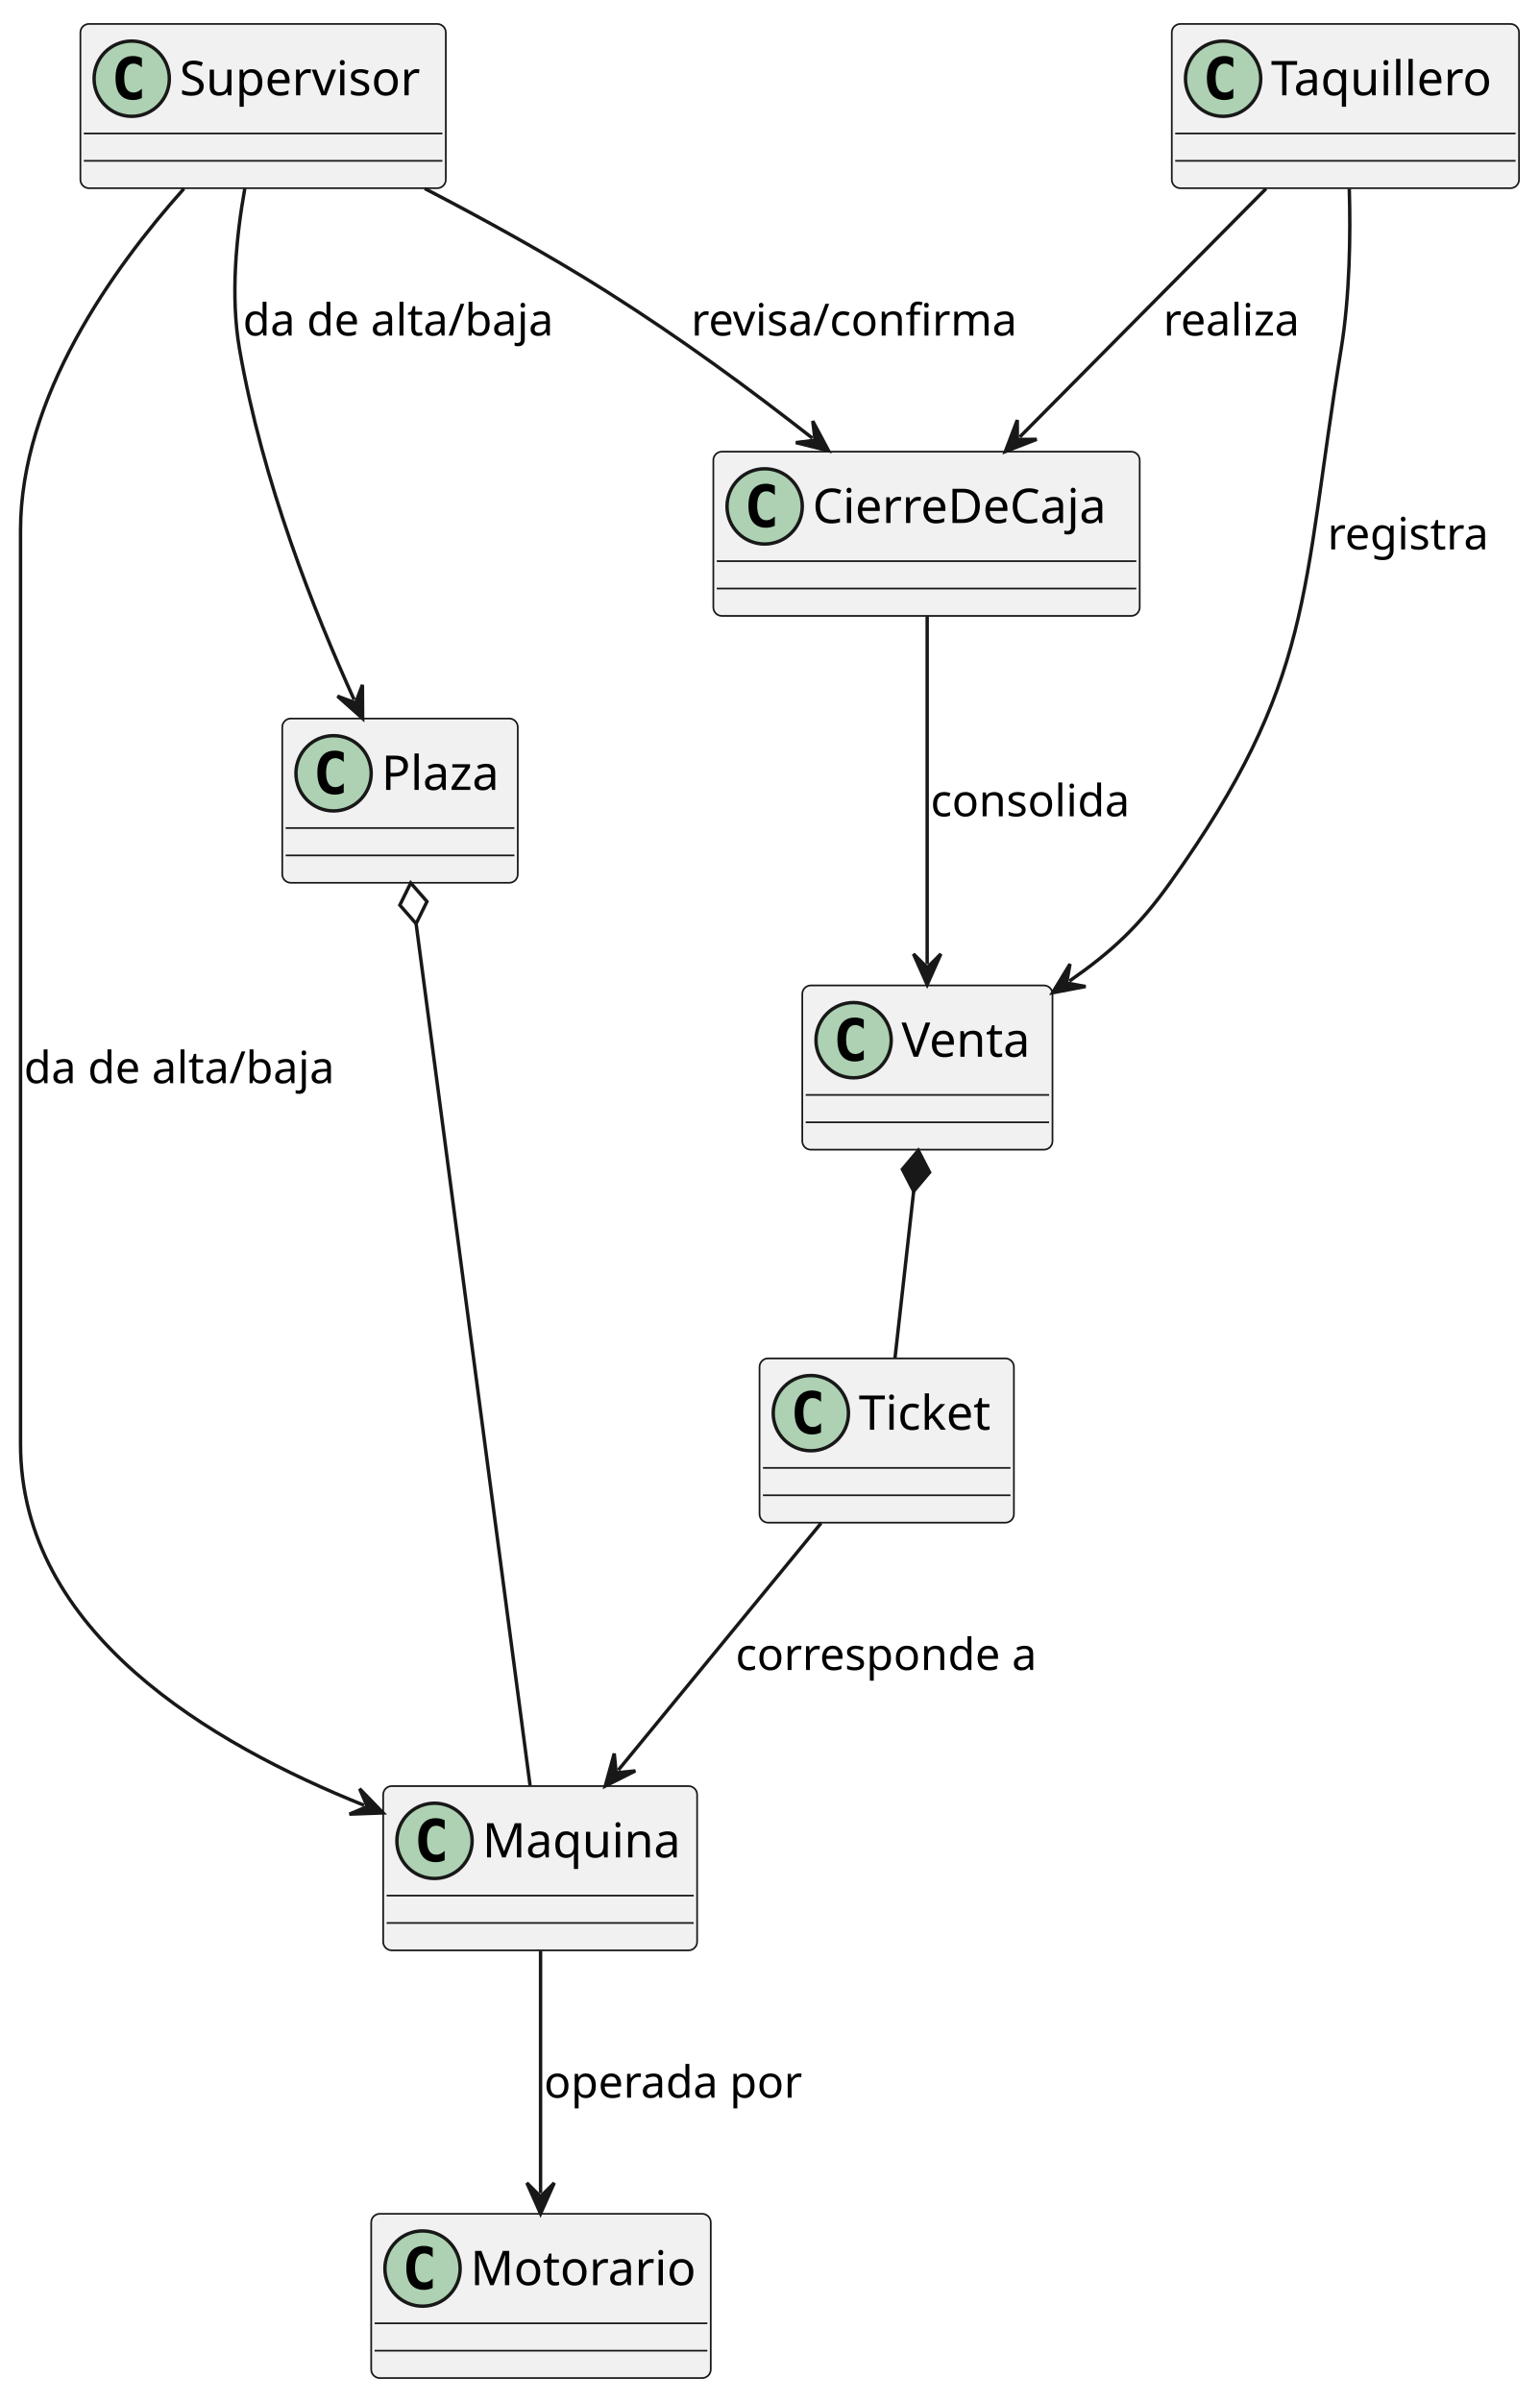
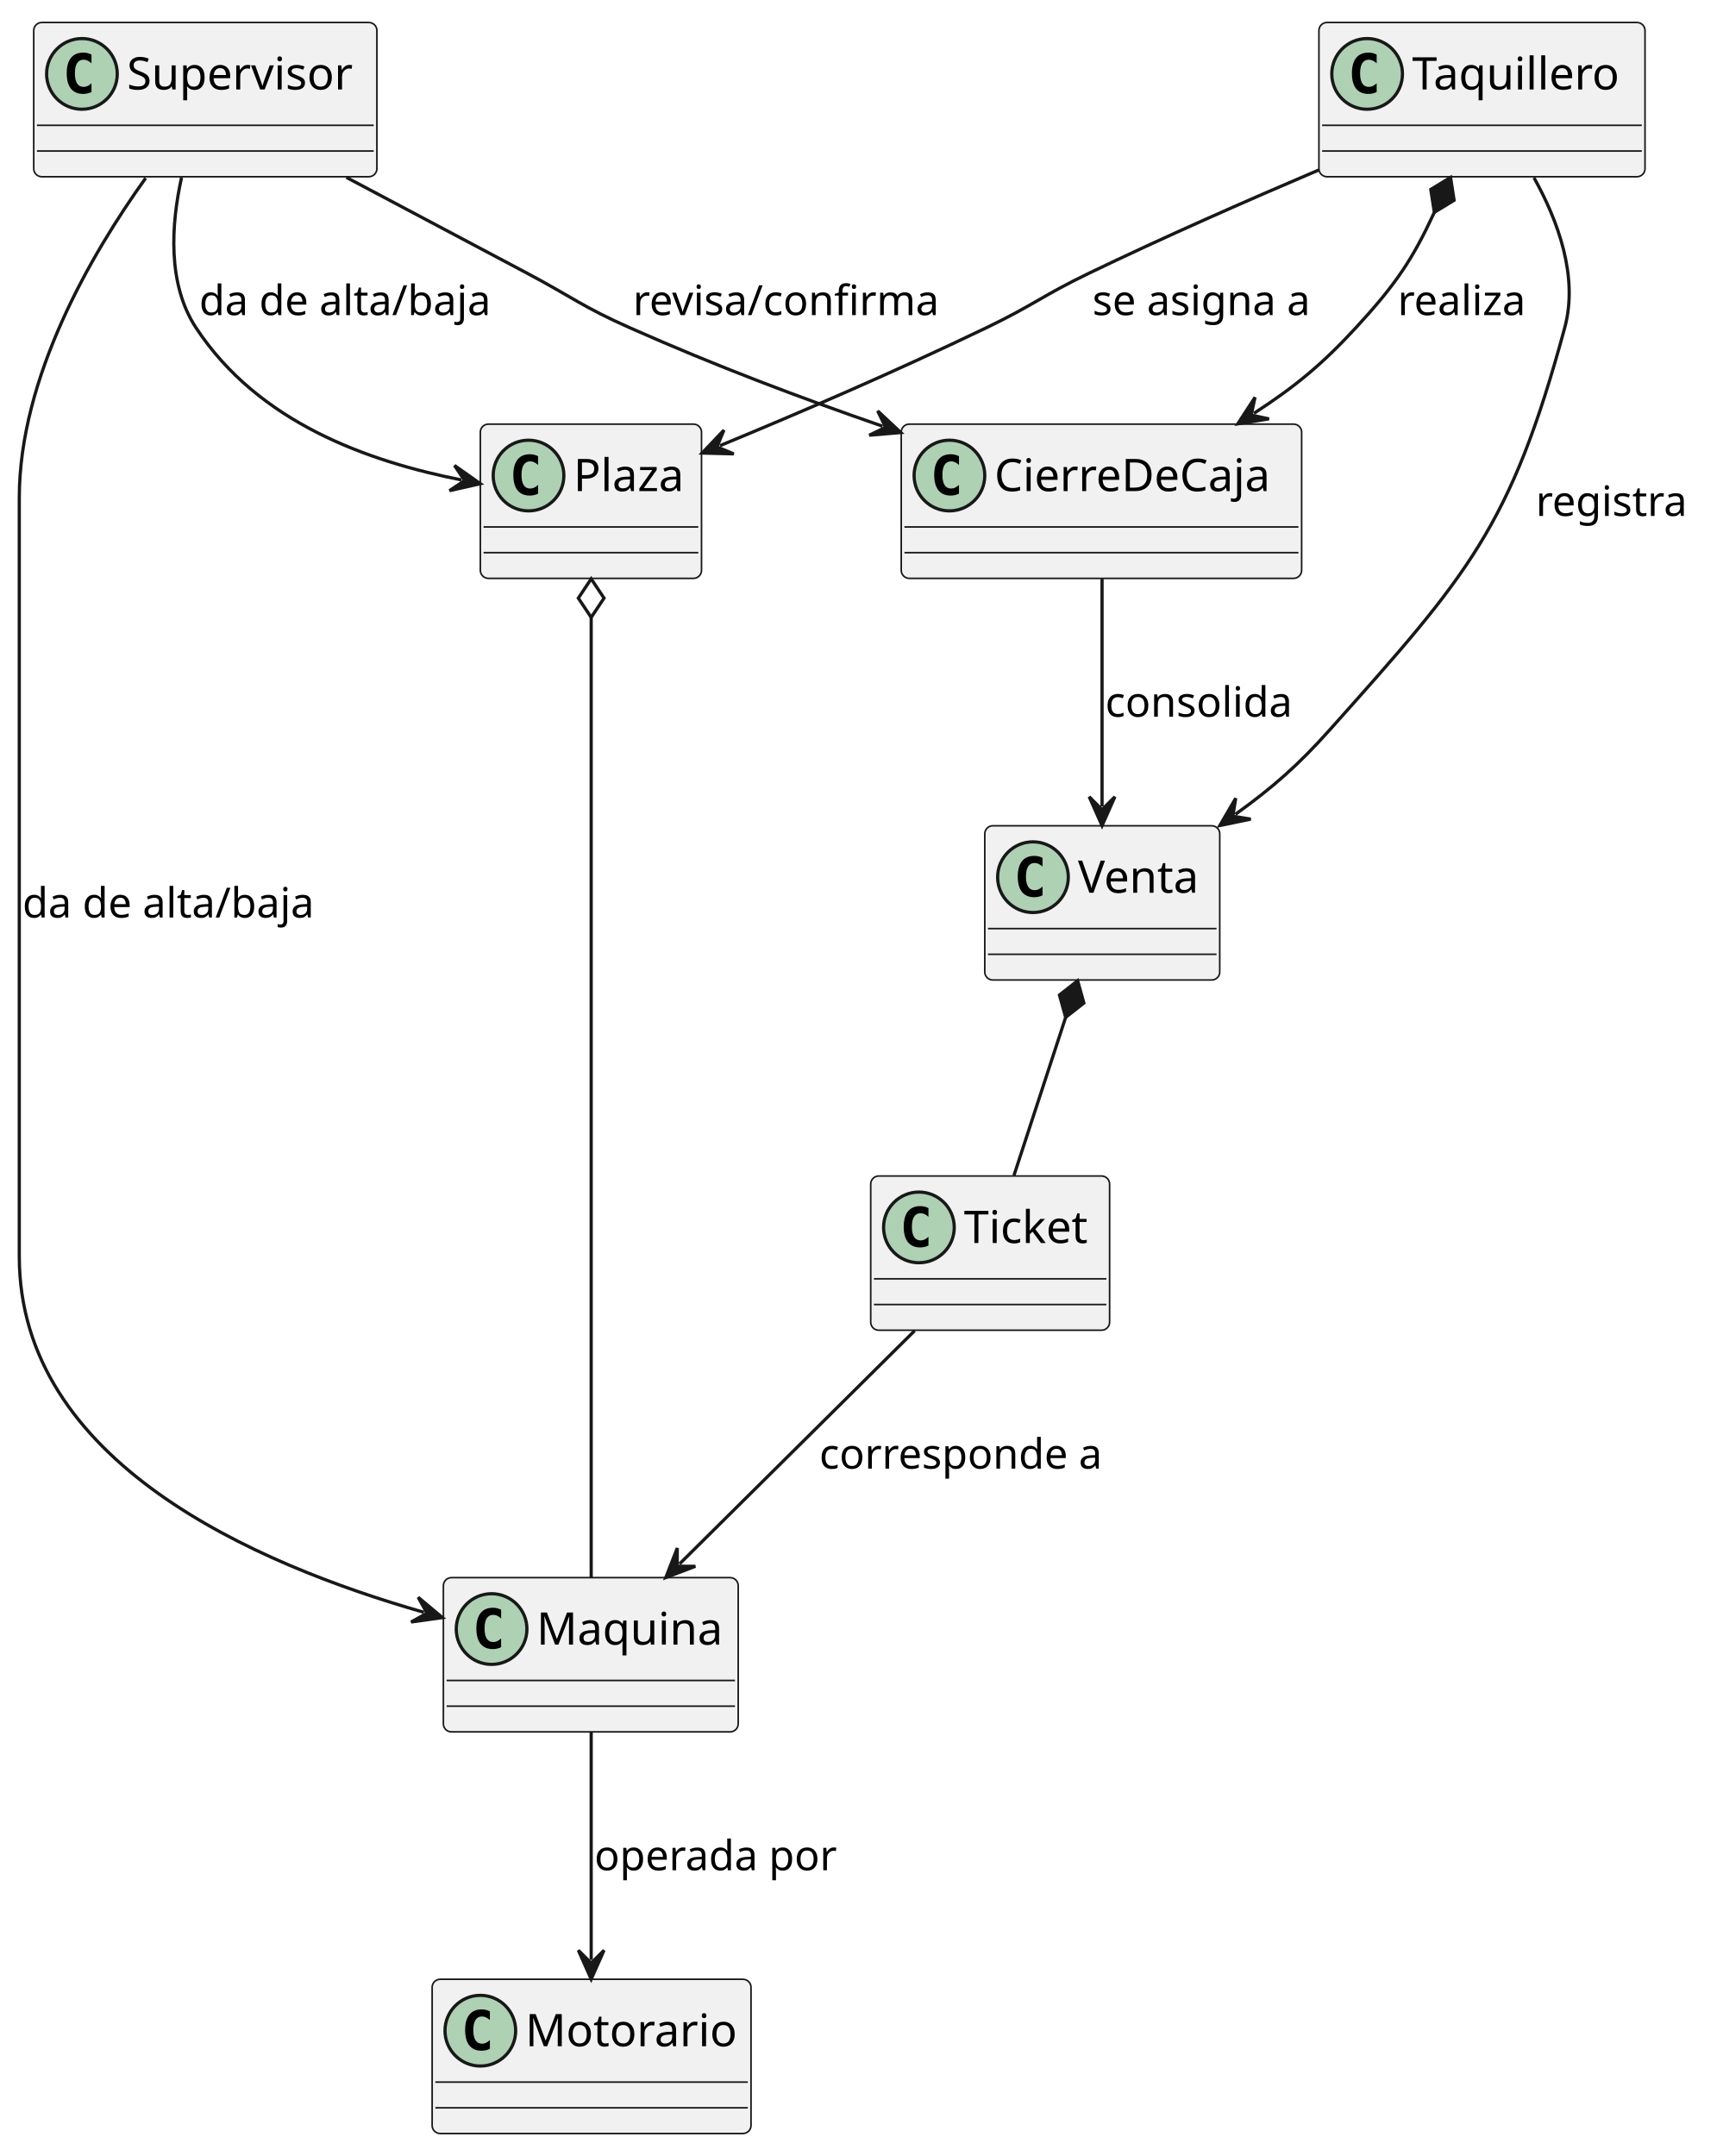
- <svg xmlns="http://www.w3.org/2000/svg" contentStyleType="text/css" data-diagram-type="CLASS" height="702px" preserveAspectRatio="none" style="width:450px;height:702px;background:#FFFFFF;" version="1.1" viewBox="0 0 450 702" width="450px" zoomAndPan="magnify">
+ <svg xmlns="http://www.w3.org/2000/svg" contentStyleType="text/css" data-diagram-type="CLASS" height="671px" preserveAspectRatio="none" style="width:536px;height:671px;background:#FFFFFF;" version="1.1" viewBox="0 0 536 671" width="536px" zoomAndPan="magnify">
  <defs />
  <g>
    <g class="entity" data-qualified-name="Supervisor" data-source-line="1" id="ent0002">
-       <rect fill="#F1F1F1" height="48" rx="2.5" ry="2.5" style="stroke:#181818;stroke-width:0.5;" width="106.806" x="23.5" y="7" />
-       <ellipse cx="38.5" cy="23" fill="#ADD1B2" rx="11" ry="11" style="stroke:#181818;stroke-width:1;" />
-       <path d="M41.469,28.641 Q40.891,28.938 40.25,29.078 Q39.609,29.234 38.906,29.234 Q36.406,29.234 35.078,27.594 Q33.766,25.938 33.766,22.812 Q33.766,19.688 35.078,18.031 Q36.406,16.375 38.906,16.375 Q39.609,16.375 40.25,16.531 Q40.906,16.688 41.469,16.984 L41.469,19.703 Q40.844,19.125 40.25,18.859 Q39.656,18.578 39.031,18.578 Q37.688,18.578 37,19.656 Q36.312,20.719 36.312,22.812 Q36.312,24.906 37,25.984 Q37.688,27.047 39.031,27.047 Q39.656,27.047 40.25,26.781 Q40.844,26.5 41.469,25.922 L41.469,28.641 Z " fill="#000000" />
-       <text fill="#000000" font-family="sans-serif" font-size="14" lengthAdjust="spacing" textLength="74.806" x="52.5" y="27.847">Supervisor</text>
-       <line style="stroke:#181818;stroke-width:0.5;" x1="24.5" x2="129.306" y1="39" y2="39" />
-       <line style="stroke:#181818;stroke-width:0.5;" x1="24.5" x2="129.306" y1="47" y2="47" />
+       <rect fill="#F1F1F1" height="48" rx="2.5" ry="2.5" style="stroke:#181818;stroke-width:0.5;" width="106.806" x="10.5" y="7" />
+       <ellipse cx="25.5" cy="23" fill="#ADD1B2" rx="11" ry="11" style="stroke:#181818;stroke-width:1;" />
+       <path d="M28.469,28.641 Q27.891,28.938 27.25,29.078 Q26.609,29.234 25.906,29.234 Q23.406,29.234 22.078,27.594 Q20.766,25.938 20.766,22.812 Q20.766,19.688 22.078,18.031 Q23.406,16.375 25.906,16.375 Q26.609,16.375 27.25,16.531 Q27.906,16.688 28.469,16.984 L28.469,19.703 Q27.844,19.125 27.25,18.859 Q26.656,18.578 26.031,18.578 Q24.688,18.578 24,19.656 Q23.312,20.719 23.312,22.812 Q23.312,24.906 24,25.984 Q24.688,27.047 26.031,27.047 Q26.656,27.047 27.25,26.781 Q27.844,26.5 28.469,25.922 L28.469,28.641 Z " fill="#000000" />
+       <text fill="#000000" font-family="sans-serif" font-size="14" lengthAdjust="spacing" textLength="74.806" x="39.5" y="27.847">Supervisor</text>
+       <line style="stroke:#181818;stroke-width:0.5;" x1="11.5" x2="116.306" y1="39" y2="39" />
+       <line style="stroke:#181818;stroke-width:0.5;" x1="11.5" x2="116.306" y1="47" y2="47" />
    </g>
    <g class="entity" data-qualified-name="Taquillero" data-source-line="2" id="ent0003">
-       <rect fill="#F1F1F1" height="48" rx="2.5" ry="2.5" style="stroke:#181818;stroke-width:0.5;" width="101.494" x="342.5" y="7" />
-       <ellipse cx="357.5" cy="23" fill="#ADD1B2" rx="11" ry="11" style="stroke:#181818;stroke-width:1;" />
-       <path d="M360.469,28.641 Q359.891,28.938 359.25,29.078 Q358.609,29.234 357.906,29.234 Q355.406,29.234 354.078,27.594 Q352.766,25.938 352.766,22.812 Q352.766,19.688 354.078,18.031 Q355.406,16.375 357.906,16.375 Q358.609,16.375 359.25,16.531 Q359.906,16.688 360.469,16.984 L360.469,19.703 Q359.844,19.125 359.25,18.859 Q358.656,18.578 358.031,18.578 Q356.688,18.578 356,19.656 Q355.312,20.719 355.312,22.812 Q355.312,24.906 356,25.984 Q356.688,27.047 358.031,27.047 Q358.656,27.047 359.25,26.781 Q359.844,26.5 360.469,25.922 L360.469,28.641 Z " fill="#000000" />
-       <text fill="#000000" font-family="sans-serif" font-size="14" lengthAdjust="spacing" textLength="69.494" x="371.5" y="27.847">Taquillero</text>
-       <line style="stroke:#181818;stroke-width:0.5;" x1="343.5" x2="442.994" y1="39" y2="39" />
-       <line style="stroke:#181818;stroke-width:0.5;" x1="343.5" x2="442.994" y1="47" y2="47" />
+       <rect fill="#F1F1F1" height="48" rx="2.5" ry="2.5" style="stroke:#181818;stroke-width:0.5;" width="101.494" x="410.5" y="7" />
+       <ellipse cx="425.5" cy="23" fill="#ADD1B2" rx="11" ry="11" style="stroke:#181818;stroke-width:1;" />
+       <path d="M428.469,28.641 Q427.891,28.938 427.25,29.078 Q426.609,29.234 425.906,29.234 Q423.406,29.234 422.078,27.594 Q420.766,25.938 420.766,22.812 Q420.766,19.688 422.078,18.031 Q423.406,16.375 425.906,16.375 Q426.609,16.375 427.25,16.531 Q427.906,16.688 428.469,16.984 L428.469,19.703 Q427.844,19.125 427.25,18.859 Q426.656,18.578 426.031,18.578 Q424.688,18.578 424,19.656 Q423.312,20.719 423.312,22.812 Q423.312,24.906 424,25.984 Q424.688,27.047 426.031,27.047 Q426.656,27.047 427.25,26.781 Q427.844,26.5 428.469,25.922 L428.469,28.641 Z " fill="#000000" />
+       <text fill="#000000" font-family="sans-serif" font-size="14" lengthAdjust="spacing" textLength="69.494" x="439.5" y="27.847">Taquillero</text>
+       <line style="stroke:#181818;stroke-width:0.5;" x1="411.5" x2="510.994" y1="39" y2="39" />
+       <line style="stroke:#181818;stroke-width:0.5;" x1="411.5" x2="510.994" y1="47" y2="47" />
    </g>
    <g class="entity" data-qualified-name="Motorario" data-source-line="3" id="ent0004">
-       <rect fill="#F1F1F1" height="48" rx="2.5" ry="2.5" style="stroke:#181818;stroke-width:0.5;" width="99.245" x="108.5" y="647" />
-       <ellipse cx="123.5" cy="663" fill="#ADD1B2" rx="11" ry="11" style="stroke:#181818;stroke-width:1;" />
-       <path d="M126.469,668.641 Q125.891,668.938 125.25,669.078 Q124.609,669.234 123.906,669.234 Q121.406,669.234 120.078,667.594 Q118.766,665.938 118.766,662.812 Q118.766,659.688 120.078,658.031 Q121.406,656.375 123.906,656.375 Q124.609,656.375 125.25,656.531 Q125.906,656.688 126.469,656.984 L126.469,659.703 Q125.844,659.125 125.25,658.859 Q124.656,658.578 124.031,658.578 Q122.688,658.578 122,659.656 Q121.312,660.719 121.312,662.812 Q121.312,664.906 122,665.984 Q122.688,667.047 124.031,667.047 Q124.656,667.047 125.25,666.781 Q125.844,666.5 126.469,665.922 L126.469,668.641 Z " fill="#000000" />
-       <text fill="#000000" font-family="sans-serif" font-size="14" lengthAdjust="spacing" textLength="67.245" x="137.5" y="667.847">Motorario</text>
-       <line style="stroke:#181818;stroke-width:0.5;" x1="109.5" x2="206.745" y1="679" y2="679" />
-       <line style="stroke:#181818;stroke-width:0.5;" x1="109.5" x2="206.745" y1="687" y2="687" />
+       <rect fill="#F1F1F1" height="48" rx="2.5" ry="2.5" style="stroke:#181818;stroke-width:0.5;" width="99.245" x="134.5" y="616" />
+       <ellipse cx="149.5" cy="632" fill="#ADD1B2" rx="11" ry="11" style="stroke:#181818;stroke-width:1;" />
+       <path d="M152.469,637.641 Q151.891,637.938 151.25,638.078 Q150.609,638.234 149.906,638.234 Q147.406,638.234 146.078,636.594 Q144.766,634.938 144.766,631.812 Q144.766,628.688 146.078,627.031 Q147.406,625.375 149.906,625.375 Q150.609,625.375 151.25,625.531 Q151.906,625.688 152.469,625.984 L152.469,628.703 Q151.844,628.125 151.25,627.859 Q150.656,627.578 150.031,627.578 Q148.688,627.578 148,628.656 Q147.312,629.719 147.312,631.812 Q147.312,633.906 148,634.984 Q148.688,636.047 150.031,636.047 Q150.656,636.047 151.25,635.781 Q151.844,635.5 152.469,634.922 L152.469,637.641 Z " fill="#000000" />
+       <text fill="#000000" font-family="sans-serif" font-size="14" lengthAdjust="spacing" textLength="67.245" x="163.5" y="636.847">Motorario</text>
+       <line style="stroke:#181818;stroke-width:0.5;" x1="135.5" x2="232.745" y1="648" y2="648" />
+       <line style="stroke:#181818;stroke-width:0.5;" x1="135.5" x2="232.745" y1="656" y2="656" />
    </g>
    <g class="entity" data-qualified-name="Maquina" data-source-line="5" id="ent0005">
-       <rect fill="#F1F1F1" height="48" rx="2.5" ry="2.5" style="stroke:#181818;stroke-width:0.5;" width="91.76" x="112" y="522" />
-       <ellipse cx="127" cy="538" fill="#ADD1B2" rx="11" ry="11" style="stroke:#181818;stroke-width:1;" />
-       <path d="M129.969,543.641 Q129.391,543.938 128.75,544.078 Q128.109,544.234 127.406,544.234 Q124.906,544.234 123.578,542.594 Q122.266,540.938 122.266,537.812 Q122.266,534.688 123.578,533.031 Q124.906,531.375 127.406,531.375 Q128.109,531.375 128.75,531.531 Q129.406,531.688 129.969,531.984 L129.969,534.703 Q129.344,534.125 128.75,533.859 Q128.156,533.578 127.531,533.578 Q126.188,533.578 125.5,534.656 Q124.812,535.719 124.812,537.812 Q124.812,539.906 125.5,540.984 Q126.188,542.047 127.531,542.047 Q128.156,542.047 128.75,541.781 Q129.344,541.5 129.969,540.922 L129.969,543.641 Z " fill="#000000" />
-       <text fill="#000000" font-family="sans-serif" font-size="14" lengthAdjust="spacing" textLength="59.76" x="141" y="542.847">Maquina</text>
-       <line style="stroke:#181818;stroke-width:0.5;" x1="113" x2="202.76" y1="554" y2="554" />
-       <line style="stroke:#181818;stroke-width:0.5;" x1="113" x2="202.76" y1="562" y2="562" />
+       <rect fill="#F1F1F1" height="48" rx="2.5" ry="2.5" style="stroke:#181818;stroke-width:0.5;" width="91.76" x="138" y="491" />
+       <ellipse cx="153" cy="507" fill="#ADD1B2" rx="11" ry="11" style="stroke:#181818;stroke-width:1;" />
+       <path d="M155.969,512.641 Q155.391,512.938 154.75,513.078 Q154.109,513.234 153.406,513.234 Q150.906,513.234 149.578,511.594 Q148.266,509.938 148.266,506.812 Q148.266,503.688 149.578,502.031 Q150.906,500.375 153.406,500.375 Q154.109,500.375 154.75,500.531 Q155.406,500.688 155.969,500.984 L155.969,503.703 Q155.344,503.125 154.75,502.859 Q154.156,502.578 153.531,502.578 Q152.188,502.578 151.5,503.656 Q150.812,504.719 150.812,506.812 Q150.812,508.906 151.5,509.984 Q152.188,511.047 153.531,511.047 Q154.156,511.047 154.75,510.781 Q155.344,510.5 155.969,509.922 L155.969,512.641 Z " fill="#000000" />
+       <text fill="#000000" font-family="sans-serif" font-size="14" lengthAdjust="spacing" textLength="59.76" x="167" y="511.847">Maquina</text>
+       <line style="stroke:#181818;stroke-width:0.5;" x1="139" x2="228.76" y1="523" y2="523" />
+       <line style="stroke:#181818;stroke-width:0.5;" x1="139" x2="228.76" y1="531" y2="531" />
    </g>
    <g class="entity" data-qualified-name="Plaza" data-source-line="6" id="ent0006">
-       <rect fill="#F1F1F1" height="48" rx="2.5" ry="2.5" style="stroke:#181818;stroke-width:0.5;" width="68.839" x="82.5" y="210" />
-       <ellipse cx="97.5" cy="226" fill="#ADD1B2" rx="11" ry="11" style="stroke:#181818;stroke-width:1;" />
-       <path d="M100.469,231.641 Q99.891,231.938 99.25,232.078 Q98.609,232.234 97.906,232.234 Q95.406,232.234 94.078,230.594 Q92.766,228.938 92.766,225.812 Q92.766,222.688 94.078,221.031 Q95.406,219.375 97.906,219.375 Q98.609,219.375 99.25,219.531 Q99.906,219.688 100.469,219.984 L100.469,222.703 Q99.844,222.125 99.25,221.859 Q98.656,221.578 98.031,221.578 Q96.688,221.578 96,222.656 Q95.312,223.719 95.312,225.812 Q95.312,227.906 96,228.984 Q96.688,230.047 98.031,230.047 Q98.656,230.047 99.25,229.781 Q99.844,229.5 100.469,228.922 L100.469,231.641 Z " fill="#000000" />
-       <text fill="#000000" font-family="sans-serif" font-size="14" lengthAdjust="spacing" textLength="36.839" x="111.5" y="230.847">Plaza</text>
-       <line style="stroke:#181818;stroke-width:0.5;" x1="83.5" x2="150.339" y1="242" y2="242" />
-       <line style="stroke:#181818;stroke-width:0.5;" x1="83.5" x2="150.339" y1="250" y2="250" />
+       <rect fill="#F1F1F1" height="48" rx="2.5" ry="2.5" style="stroke:#181818;stroke-width:0.5;" width="68.839" x="149.5" y="132" />
+       <ellipse cx="164.5" cy="148" fill="#ADD1B2" rx="11" ry="11" style="stroke:#181818;stroke-width:1;" />
+       <path d="M167.469,153.641 Q166.891,153.938 166.25,154.078 Q165.609,154.234 164.906,154.234 Q162.406,154.234 161.078,152.594 Q159.766,150.938 159.766,147.812 Q159.766,144.688 161.078,143.031 Q162.406,141.375 164.906,141.375 Q165.609,141.375 166.25,141.531 Q166.906,141.688 167.469,141.984 L167.469,144.703 Q166.844,144.125 166.25,143.859 Q165.656,143.578 165.031,143.578 Q163.688,143.578 163,144.656 Q162.312,145.719 162.312,147.812 Q162.312,149.906 163,150.984 Q163.688,152.047 165.031,152.047 Q165.656,152.047 166.25,151.781 Q166.844,151.5 167.469,150.922 L167.469,153.641 Z " fill="#000000" />
+       <text fill="#000000" font-family="sans-serif" font-size="14" lengthAdjust="spacing" textLength="36.839" x="178.5" y="152.847">Plaza</text>
+       <line style="stroke:#181818;stroke-width:0.5;" x1="150.5" x2="217.339" y1="164" y2="164" />
+       <line style="stroke:#181818;stroke-width:0.5;" x1="150.5" x2="217.339" y1="172" y2="172" />
    </g>
    <g class="entity" data-qualified-name="Venta" data-source-line="7" id="ent0007">
-       <rect fill="#F1F1F1" height="48" rx="2.5" ry="2.5" style="stroke:#181818;stroke-width:0.5;" width="73.132" x="234.5" y="288" />
-       <ellipse cx="249.5" cy="304" fill="#ADD1B2" rx="11" ry="11" style="stroke:#181818;stroke-width:1;" />
-       <path d="M252.469,309.641 Q251.891,309.938 251.25,310.078 Q250.609,310.234 249.906,310.234 Q247.406,310.234 246.078,308.594 Q244.766,306.938 244.766,303.812 Q244.766,300.688 246.078,299.031 Q247.406,297.375 249.906,297.375 Q250.609,297.375 251.25,297.531 Q251.906,297.688 252.469,297.984 L252.469,300.703 Q251.844,300.125 251.25,299.859 Q250.656,299.578 250.031,299.578 Q248.688,299.578 248,300.656 Q247.312,301.719 247.312,303.812 Q247.312,305.906 248,306.984 Q248.688,308.047 250.031,308.047 Q250.656,308.047 251.25,307.781 Q251.844,307.5 252.469,306.922 L252.469,309.641 Z " fill="#000000" />
-       <text fill="#000000" font-family="sans-serif" font-size="14" lengthAdjust="spacing" textLength="41.132" x="263.5" y="308.847">Venta</text>
-       <line style="stroke:#181818;stroke-width:0.5;" x1="235.5" x2="306.632" y1="320" y2="320" />
-       <line style="stroke:#181818;stroke-width:0.5;" x1="235.5" x2="306.632" y1="328" y2="328" />
+       <rect fill="#F1F1F1" height="48" rx="2.5" ry="2.5" style="stroke:#181818;stroke-width:0.5;" width="73.132" x="306.5" y="257" />
+       <ellipse cx="321.5" cy="273" fill="#ADD1B2" rx="11" ry="11" style="stroke:#181818;stroke-width:1;" />
+       <path d="M324.469,278.641 Q323.891,278.938 323.25,279.078 Q322.609,279.234 321.906,279.234 Q319.406,279.234 318.078,277.594 Q316.766,275.938 316.766,272.812 Q316.766,269.688 318.078,268.031 Q319.406,266.375 321.906,266.375 Q322.609,266.375 323.25,266.531 Q323.906,266.688 324.469,266.984 L324.469,269.703 Q323.844,269.125 323.25,268.859 Q322.656,268.578 322.031,268.578 Q320.688,268.578 320,269.656 Q319.312,270.719 319.312,272.812 Q319.312,274.906 320,275.984 Q320.688,277.047 322.031,277.047 Q322.656,277.047 323.25,276.781 Q323.844,276.5 324.469,275.922 L324.469,278.641 Z " fill="#000000" />
+       <text fill="#000000" font-family="sans-serif" font-size="14" lengthAdjust="spacing" textLength="41.132" x="335.5" y="277.847">Venta</text>
+       <line style="stroke:#181818;stroke-width:0.5;" x1="307.5" x2="378.632" y1="289" y2="289" />
+       <line style="stroke:#181818;stroke-width:0.5;" x1="307.5" x2="378.632" y1="297" y2="297" />
    </g>
    <g class="entity" data-qualified-name="Ticket" data-source-line="8" id="ent0008">
-       <rect fill="#F1F1F1" height="48" rx="2.5" ry="2.5" style="stroke:#181818;stroke-width:0.5;" width="74.349" x="222" y="397" />
-       <ellipse cx="237" cy="413" fill="#ADD1B2" rx="11" ry="11" style="stroke:#181818;stroke-width:1;" />
-       <path d="M239.969,418.641 Q239.391,418.938 238.75,419.078 Q238.109,419.234 237.406,419.234 Q234.906,419.234 233.578,417.594 Q232.266,415.938 232.266,412.812 Q232.266,409.688 233.578,408.031 Q234.906,406.375 237.406,406.375 Q238.109,406.375 238.75,406.531 Q239.406,406.688 239.969,406.984 L239.969,409.703 Q239.344,409.125 238.75,408.859 Q238.156,408.578 237.531,408.578 Q236.188,408.578 235.5,409.656 Q234.812,410.719 234.812,412.812 Q234.812,414.906 235.5,415.984 Q236.188,417.047 237.531,417.047 Q238.156,417.047 238.75,416.781 Q239.344,416.5 239.969,415.922 L239.969,418.641 Z " fill="#000000" />
-       <text fill="#000000" font-family="sans-serif" font-size="14" lengthAdjust="spacing" textLength="42.349" x="251" y="417.847">Ticket</text>
-       <line style="stroke:#181818;stroke-width:0.5;" x1="223" x2="295.349" y1="429" y2="429" />
-       <line style="stroke:#181818;stroke-width:0.5;" x1="223" x2="295.349" y1="437" y2="437" />
+       <rect fill="#F1F1F1" height="48" rx="2.5" ry="2.5" style="stroke:#181818;stroke-width:0.5;" width="74.349" x="271" y="366" />
+       <ellipse cx="286" cy="382" fill="#ADD1B2" rx="11" ry="11" style="stroke:#181818;stroke-width:1;" />
+       <path d="M288.969,387.641 Q288.391,387.938 287.75,388.078 Q287.109,388.234 286.406,388.234 Q283.906,388.234 282.578,386.594 Q281.266,384.938 281.266,381.812 Q281.266,378.688 282.578,377.031 Q283.906,375.375 286.406,375.375 Q287.109,375.375 287.75,375.531 Q288.406,375.688 288.969,375.984 L288.969,378.703 Q288.344,378.125 287.75,377.859 Q287.156,377.578 286.531,377.578 Q285.188,377.578 284.5,378.656 Q283.812,379.719 283.812,381.812 Q283.812,383.906 284.5,384.984 Q285.188,386.047 286.531,386.047 Q287.156,386.047 287.75,385.781 Q288.344,385.5 288.969,384.922 L288.969,387.641 Z " fill="#000000" />
+       <text fill="#000000" font-family="sans-serif" font-size="14" lengthAdjust="spacing" textLength="42.349" x="300" y="386.847">Ticket</text>
+       <line style="stroke:#181818;stroke-width:0.5;" x1="272" x2="344.349" y1="398" y2="398" />
+       <line style="stroke:#181818;stroke-width:0.5;" x1="272" x2="344.349" y1="406" y2="406" />
    </g>
    <g class="entity" data-qualified-name="CierreDeCaja" data-source-line="9" id="ent0009">
-       <rect fill="#F1F1F1" height="48" rx="2.5" ry="2.5" style="stroke:#181818;stroke-width:0.5;" width="124.62" x="208.5" y="132" />
-       <ellipse cx="223.5" cy="148" fill="#ADD1B2" rx="11" ry="11" style="stroke:#181818;stroke-width:1;" />
-       <path d="M226.469,153.641 Q225.891,153.938 225.25,154.078 Q224.609,154.234 223.906,154.234 Q221.406,154.234 220.078,152.594 Q218.766,150.938 218.766,147.812 Q218.766,144.688 220.078,143.031 Q221.406,141.375 223.906,141.375 Q224.609,141.375 225.25,141.531 Q225.906,141.688 226.469,141.984 L226.469,144.703 Q225.844,144.125 225.25,143.859 Q224.656,143.578 224.031,143.578 Q222.688,143.578 222,144.656 Q221.312,145.719 221.312,147.812 Q221.312,149.906 222,150.984 Q222.688,152.047 224.031,152.047 Q224.656,152.047 225.25,151.781 Q225.844,151.5 226.469,150.922 L226.469,153.641 Z " fill="#000000" />
-       <text fill="#000000" font-family="sans-serif" font-size="14" lengthAdjust="spacing" textLength="92.62" x="237.5" y="152.847">CierreDeCaja</text>
-       <line style="stroke:#181818;stroke-width:0.5;" x1="209.5" x2="332.12" y1="164" y2="164" />
-       <line style="stroke:#181818;stroke-width:0.5;" x1="209.5" x2="332.12" y1="172" y2="172" />
+       <rect fill="#F1F1F1" height="48" rx="2.5" ry="2.5" style="stroke:#181818;stroke-width:0.5;" width="124.62" x="280.5" y="132" />
+       <ellipse cx="295.5" cy="148" fill="#ADD1B2" rx="11" ry="11" style="stroke:#181818;stroke-width:1;" />
+       <path d="M298.469,153.641 Q297.891,153.938 297.25,154.078 Q296.609,154.234 295.906,154.234 Q293.406,154.234 292.078,152.594 Q290.766,150.938 290.766,147.812 Q290.766,144.688 292.078,143.031 Q293.406,141.375 295.906,141.375 Q296.609,141.375 297.25,141.531 Q297.906,141.688 298.469,141.984 L298.469,144.703 Q297.844,144.125 297.25,143.859 Q296.656,143.578 296.031,143.578 Q294.688,143.578 294,144.656 Q293.312,145.719 293.312,147.812 Q293.312,149.906 294,150.984 Q294.688,152.047 296.031,152.047 Q296.656,152.047 297.25,151.781 Q297.844,151.5 298.469,150.922 L298.469,153.641 Z " fill="#000000" />
+       <text fill="#000000" font-family="sans-serif" font-size="14" lengthAdjust="spacing" textLength="92.62" x="309.5" y="152.847">CierreDeCaja</text>
+       <line style="stroke:#181818;stroke-width:0.5;" x1="281.5" x2="404.12" y1="164" y2="164" />
+       <line style="stroke:#181818;stroke-width:0.5;" x1="281.5" x2="404.12" y1="172" y2="172" />
    </g>
    <g class="link" data-entity-1="ent0006" data-entity-2="ent0005" data-link-type="aggregation" data-source-line="11" id="lnk10">
-       <path codeLine="11" d="M121.623,269.946 C129.213,327.336 147.32,464.25 154.93,521.8" fill="none" id="Plaza-backto-Maquina" style="stroke:#181818;stroke-width:1;" />
-       <polygon fill="none" points="120.05,258.05,116.871,264.523,121.623,269.946,124.802,263.474,120.05,258.05" style="stroke:#181818;stroke-width:1;" />
+       <path codeLine="11" d="M184,192.15 C184,256.73 184,426.38 184,490.9" fill="none" id="Plaza-backto-Maquina" style="stroke:#181818;stroke-width:1;" />
+       <polygon fill="none" points="184,180.15,180,186.15,184,192.15,188,186.15,184,180.15" style="stroke:#181818;stroke-width:1;" />
    </g>
    <g class="link" data-entity-1="ent0005" data-entity-2="ent0004" data-link-type="dependency" data-source-line="13" id="lnk11">
-       <path codeLine="13" d="M158,570.14 C158,592.13 158,619.01 158,640.97" fill="none" id="Maquina-to-Motorario" style="stroke:#181818;stroke-width:1;" />
-       <polygon fill="#181818" points="158,646.97,162,637.97,158,641.97,154,637.97,158,646.97" style="stroke:#181818;stroke-width:1;" />
-       <text fill="#000000" font-family="sans-serif" font-size="13" lengthAdjust="spacing" textLength="79.415" x="159" y="613.067">operada por</text>
+       <path codeLine="13" d="M184,539.14 C184,561.13 184,588.01 184,609.97" fill="none" id="Maquina-to-Motorario" style="stroke:#181818;stroke-width:1;" />
+       <polygon fill="#181818" points="184,615.97,188,606.97,184,610.97,180,606.97,184,615.97" style="stroke:#181818;stroke-width:1;" />
+       <text fill="#000000" font-family="sans-serif" font-size="13" lengthAdjust="spacing" textLength="79.415" x="185" y="582.067">operada por</text>
    </g>
    <g class="link" data-entity-1="ent0008" data-entity-2="ent0005" data-link-type="dependency" data-source-line="14" id="lnk12">
-       <path codeLine="14" d="M240,445.14 C221.95,467.13 198.747,495.373 180.717,517.333" fill="none" id="Ticket-to-Maquina" style="stroke:#181818;stroke-width:1;" />
-       <polygon fill="#181818" points="176.91,521.97,185.713,517.552,180.083,518.106,179.53,512.476,176.91,521.97" style="stroke:#181818;stroke-width:1;" />
-       <text fill="#000000" font-family="sans-serif" font-size="13" lengthAdjust="spacing" textLength="93.355" x="215" y="488.067">corresponde a</text>
+       <path codeLine="14" d="M284.68,414.14 C262.51,436.13 233.609,464.784 211.479,486.744" fill="none" id="Ticket-to-Maquina" style="stroke:#181818;stroke-width:1;" />
+       <polygon fill="#181818" points="207.22,490.97,216.426,487.47,210.769,487.448,210.791,481.791,207.22,490.97" style="stroke:#181818;stroke-width:1;" />
+       <text fill="#000000" font-family="sans-serif" font-size="13" lengthAdjust="spacing" textLength="93.355" x="255" y="457.067">corresponde a</text>
    </g>
-     <g class="link" data-entity-1="ent0003" data-entity-2="ent0007" data-link-type="dependency" data-source-line="16" id="lnk13">
-       <path codeLine="16" d="M394.38,55.17 C394.77,68.87 394.53,86.53 392,102 C380.24,173.85 384.3,198.74 342,258 C332.97,270.65 324.95,278.14 312.57,286.73" fill="none" id="Taquillero-to-Venta" style="stroke:#181818;stroke-width:1;" />
-       <polygon fill="#181818" points="307.64,290.15,317.315,288.306,311.748,287.3,312.754,281.733,307.64,290.15" style="stroke:#181818;stroke-width:1;" />
-       <text fill="#000000" font-family="sans-serif" font-size="13" lengthAdjust="spacing" textLength="50.388" x="388" y="160.567">registra</text>
+     <g class="link" data-entity-1="ent0003" data-entity-2="ent0006" data-link-type="dependency" data-source-line="16" id="lnk13">
+       <path codeLine="16" d="M410.44,52.91 C388.33,62.33 362.2,73.82 339,85 C324.49,91.99 321.52,95.03 307,102 C277.55,116.14 248.924,128.426 224.074,138.706" fill="none" id="Taquillero-to-Plaza" style="stroke:#181818;stroke-width:1;" />
+       <polygon fill="#181818" points="218.53,141,228.375,141.256,223.15,139.089,225.317,133.863,218.53,141" style="stroke:#181818;stroke-width:1;" />
+       <text fill="#000000" font-family="sans-serif" font-size="13" lengthAdjust="spacing" textLength="73.811" x="340" y="98.067">se asigna a</text>
    </g>
-     <g class="link" data-entity-1="ent0007" data-entity-2="ent0008" data-link-type="composition" data-source-line="17" id="lnk14">
-       <path codeLine="17" d="M267.057,348.145 C265.037,366.085 263.61,378.89 261.6,396.83" fill="none" id="Venta-backto-Ticket" style="stroke:#181818;stroke-width:1;" />
-       <polygon fill="#181818" points="268.4,336.22,263.754,341.735,267.057,348.145,271.704,342.63,268.4,336.22" style="stroke:#181818;stroke-width:1;" />
+     <g class="link" data-entity-1="ent0003" data-entity-2="ent0007" data-link-type="dependency" data-source-line="17" id="lnk14">
+       <path codeLine="17" d="M477.43,55.3 C484.94,68.76 491.3,86.11 487,102 C470.19,164.1 456.86,179.02 414,227 C404.06,238.13 396.329,244.924 384.509,253.434" fill="none" id="Taquillero-to-Venta" style="stroke:#181818;stroke-width:1;" />
+       <polygon fill="#181818" points="379.64,256.94,389.281,254.928,383.698,254.019,384.607,248.435,379.64,256.94" style="stroke:#181818;stroke-width:1;" />
+       <text fill="#000000" font-family="sans-serif" font-size="13" lengthAdjust="spacing" textLength="50.388" x="478" y="160.567">registra</text>
    </g>
-     <g class="link" data-entity-1="ent0009" data-entity-2="ent0007" data-link-type="dependency" data-source-line="19" id="lnk15">
-       <path codeLine="19" d="M271,180.06 C271,209.09 271,252.68 271,281.79" fill="none" id="CierreDeCaja-to-Venta" style="stroke:#181818;stroke-width:1;" />
-       <polygon fill="#181818" points="271,287.79,275,278.79,271,282.79,267,278.79,271,287.79" style="stroke:#181818;stroke-width:1;" />
-       <text fill="#000000" font-family="sans-serif" font-size="13" lengthAdjust="spacing" textLength="61.509" x="272" y="238.567">consolida</text>
+     <g class="link" data-entity-1="ent0007" data-entity-2="ent0008" data-link-type="composition" data-source-line="18" id="lnk15">
+       <path codeLine="18" d="M331.673,316.623 C325.793,334.563 321.45,347.89 315.58,365.83" fill="none" id="Venta-backto-Ticket" style="stroke:#181818;stroke-width:1;" />
+       <polygon fill="#181818" points="335.41,305.22,329.74,309.676,331.673,316.623,337.342,312.167,335.41,305.22" style="stroke:#181818;stroke-width:1;" />
    </g>
-     <g class="link" data-entity-1="ent0003" data-entity-2="ent0009" data-link-type="dependency" data-source-line="20" id="lnk16">
-       <path codeLine="20" d="M370.05,55.14 C348.24,77.13 319.845,105.75 298.065,127.71" fill="none" id="Taquillero-to-CierreDeCaja" style="stroke:#181818;stroke-width:1;" />
-       <polygon fill="#181818" points="293.84,131.97,303.018,128.397,297.361,128.42,297.338,122.763,293.84,131.97" style="stroke:#181818;stroke-width:1;" />
-       <text fill="#000000" font-family="sans-serif" font-size="13" lengthAdjust="spacing" textLength="43.323" x="340" y="98.067">realiza</text>
+     <g class="link" data-entity-1="ent0009" data-entity-2="ent0007" data-link-type="dependency" data-source-line="20" id="lnk16">
+       <path codeLine="20" d="M343,180.14 C343,202.13 343,229.01 343,250.97" fill="none" id="CierreDeCaja-to-Venta" style="stroke:#181818;stroke-width:1;" />
+       <polygon fill="#181818" points="343,256.97,347,247.97,343,251.97,339,247.97,343,256.97" style="stroke:#181818;stroke-width:1;" />
+       <text fill="#000000" font-family="sans-serif" font-size="13" lengthAdjust="spacing" textLength="61.509" x="344" y="223.067">consolida</text>
    </g>
-     <g class="link" data-entity-1="ent0002" data-entity-2="ent0009" data-link-type="dependency" data-source-line="21" id="lnk17">
-       <path codeLine="21" d="M124.14,55.1 C141.12,63.91 160.23,74.4 177,85 C199.7,99.35 219.253,113.814 237.453,128.044" fill="none" id="Supervisor-to-CierreDeCaja" style="stroke:#181818;stroke-width:1;" />
-       <polygon fill="#181818" points="242.18,131.74,237.554,123.045,238.241,128.66,232.626,129.348,242.18,131.74" style="stroke:#181818;stroke-width:1;" />
-       <text fill="#000000" font-family="sans-serif" font-size="13" lengthAdjust="spacing" textLength="101.27" x="202" y="98.067">revisa/confirma</text>
+     <g class="link" data-entity-1="ent0003" data-entity-2="ent0009" data-link-type="composition" data-source-line="21" id="lnk17">
+       <path codeLine="21" d="M446.42,66.086 C439.67,80.636 434.63,88.29 422,102 C411.48,113.42 403.072,120.333 390.272,128.643" fill="none" id="Taquillero-CierreDeCaja" style="stroke:#181818;stroke-width:1;" />
+       <polygon fill="#181818" points="451.47,55.2,445.316,58.959,446.42,66.086,452.574,62.326,451.47,55.2" style="stroke:#181818;stroke-width:1;" />
+       <polygon fill="#181818" points="385.24,131.91,394.967,130.364,389.434,129.187,390.611,123.654,385.24,131.91" style="stroke:#181818;stroke-width:1;" />
+       <text fill="#000000" font-family="sans-serif" font-size="13" lengthAdjust="spacing" textLength="43.323" x="435" y="98.067">realiza</text>
    </g>
-     <g class="link" data-entity-1="ent0002" data-entity-2="ent0006" data-link-type="dependency" data-source-line="23" id="lnk18">
-       <path codeLine="23" d="M71.55,55.13 C69.1,68.82 67.3,86.48 70,102 C76.83,141.28 91.905,178.874 103.525,204.534" fill="none" id="Supervisor-to-Plaza" style="stroke:#181818;stroke-width:1;" />
-       <polygon fill="#181818" points="106,210,105.931,200.151,103.937,205.445,98.644,203.452,106,210" style="stroke:#181818;stroke-width:1;" />
-       <text fill="#000000" font-family="sans-serif" font-size="13" lengthAdjust="spacing" textLength="97.551" x="71" y="98.067">da de alta/baja</text>
+     <g class="link" data-entity-1="ent0002" data-entity-2="ent0009" data-link-type="dependency" data-source-line="22" id="lnk18">
+       <path codeLine="22" d="M107.81,55.21 C125.3,64.47 145.6,75.24 164,85 C178.23,92.55 181.28,95.47 196,102 C223.16,114.04 248.311,123.504 274.691,132.654" fill="none" id="Supervisor-to-CierreDeCaja" style="stroke:#181818;stroke-width:1;" />
+       <polygon fill="#181818" points="280.36,134.62,273.168,127.892,275.636,132.982,270.546,135.45,280.36,134.62" style="stroke:#181818;stroke-width:1;" />
+       <text fill="#000000" font-family="sans-serif" font-size="13" lengthAdjust="spacing" textLength="101.27" x="197" y="98.067">revisa/confirma</text>
    </g>
-     <g class="link" data-entity-1="ent0002" data-entity-2="ent0005" data-link-type="dependency" data-source-line="24" id="lnk19">
-       <path codeLine="24" d="M53.75,55.15 C33.05,78.32 6,116.04 6,155 C6,155 6,155 6,422 C6,477.16 61.673,509.623 106.413,527.603" fill="none" id="Supervisor-to-Maquina" style="stroke:#181818;stroke-width:1;" />
-       <polygon fill="#181818" points="111.98,529.84,105.121,522.773,107.341,527.976,102.138,530.196,111.98,529.84" style="stroke:#181818;stroke-width:1;" />
-       <text fill="#000000" font-family="sans-serif" font-size="13" lengthAdjust="spacing" textLength="97.551" x="7" y="316.567">da de alta/baja</text>
+     <g class="link" data-entity-1="ent0002" data-entity-2="ent0006" data-link-type="dependency" data-source-line="24" id="lnk19">
+       <path codeLine="24" d="M56.5,55.26 C53.28,69.84 52.04,88.38 61,102 C80.49,131.62 114.525,143.591 143.615,149.371" fill="none" id="Supervisor-to-Plaza" style="stroke:#181818;stroke-width:1;" />
+       <polygon fill="#181818" points="149.5,150.54,141.452,144.863,144.596,149.566,139.893,152.709,149.5,150.54" style="stroke:#181818;stroke-width:1;" />
+       <text fill="#000000" font-family="sans-serif" font-size="13" lengthAdjust="spacing" textLength="97.551" x="62" y="98.067">da de alta/baja</text>
+     </g>
+     <g class="link" data-entity-1="ent0002" data-entity-2="ent0005" data-link-type="dependency" data-source-line="25" id="lnk20">
+       <path codeLine="25" d="M45.33,55.43 C28.37,79.1 6,117.46 6,155 C6,155 6,155 6,391 C6,455.04 79.192,486.688 131.932,501.788" fill="none" id="Supervisor-to-Maquina" style="stroke:#181818;stroke-width:1;" />
+       <polygon fill="#181818" points="137.7,503.44,130.149,497.117,132.893,502.064,127.947,504.808,137.7,503.44" style="stroke:#181818;stroke-width:1;" />
+       <text fill="#000000" font-family="sans-serif" font-size="13" lengthAdjust="spacing" textLength="97.551" x="7" y="285.567">da de alta/baja</text>
    </g>
  </g>
</svg>
